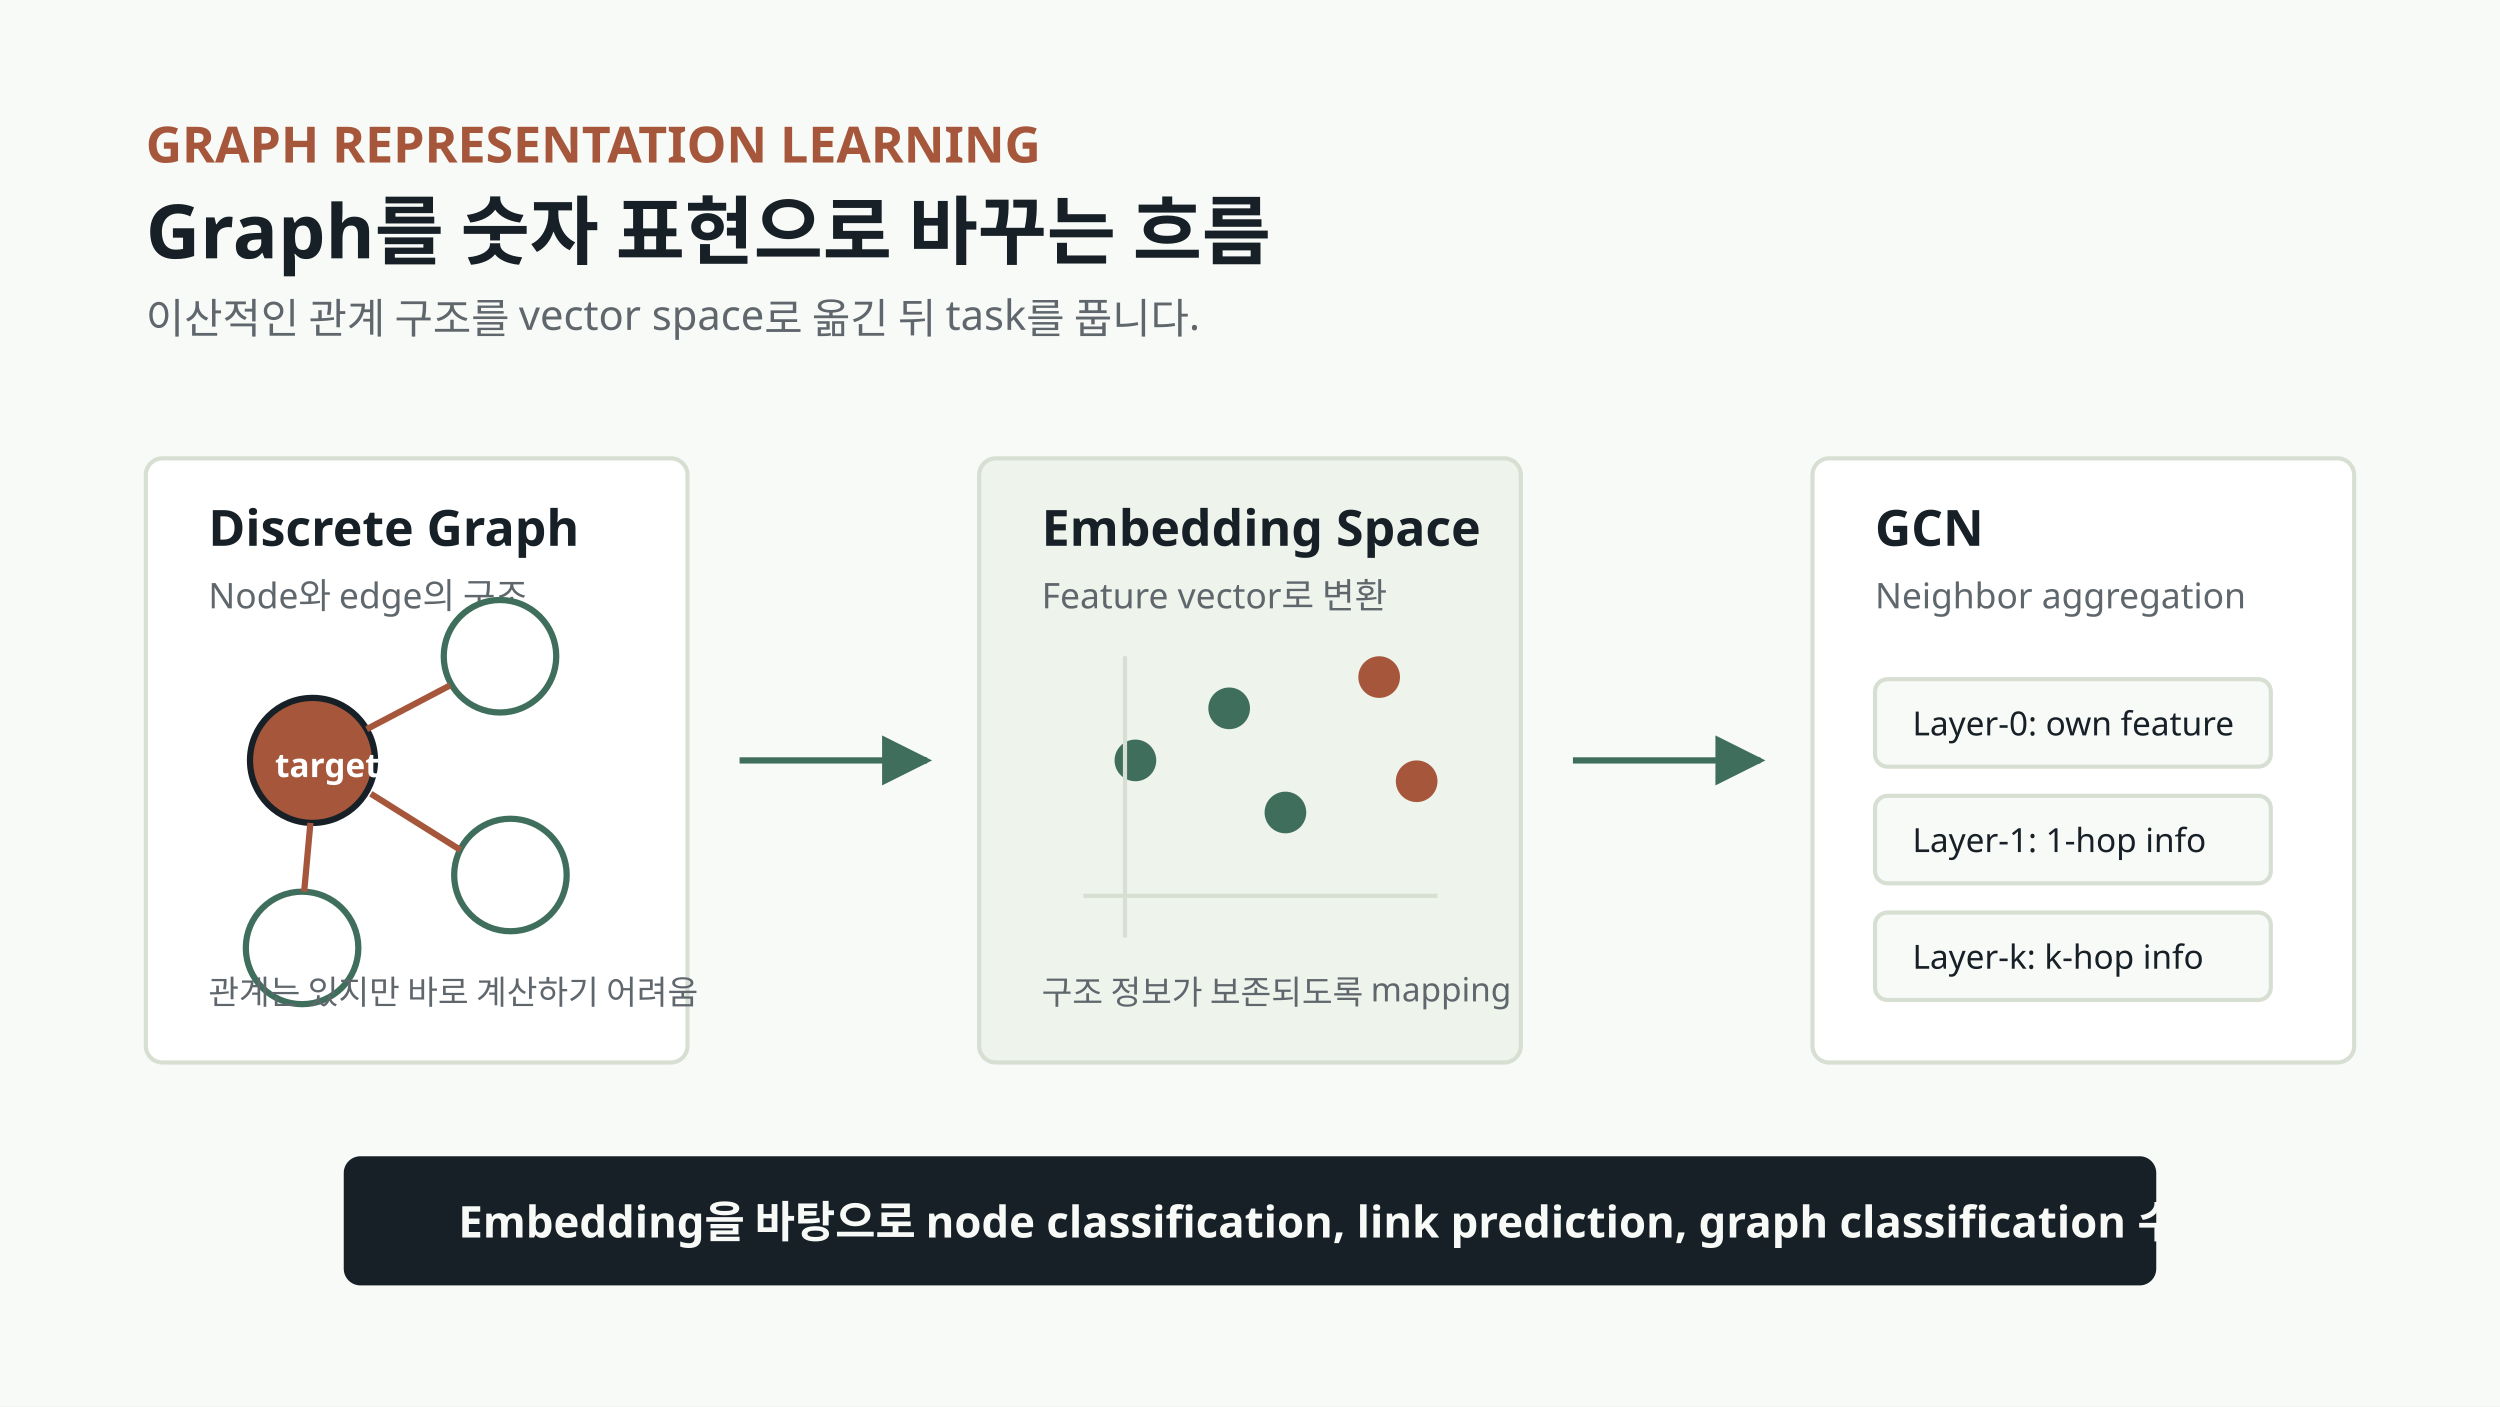
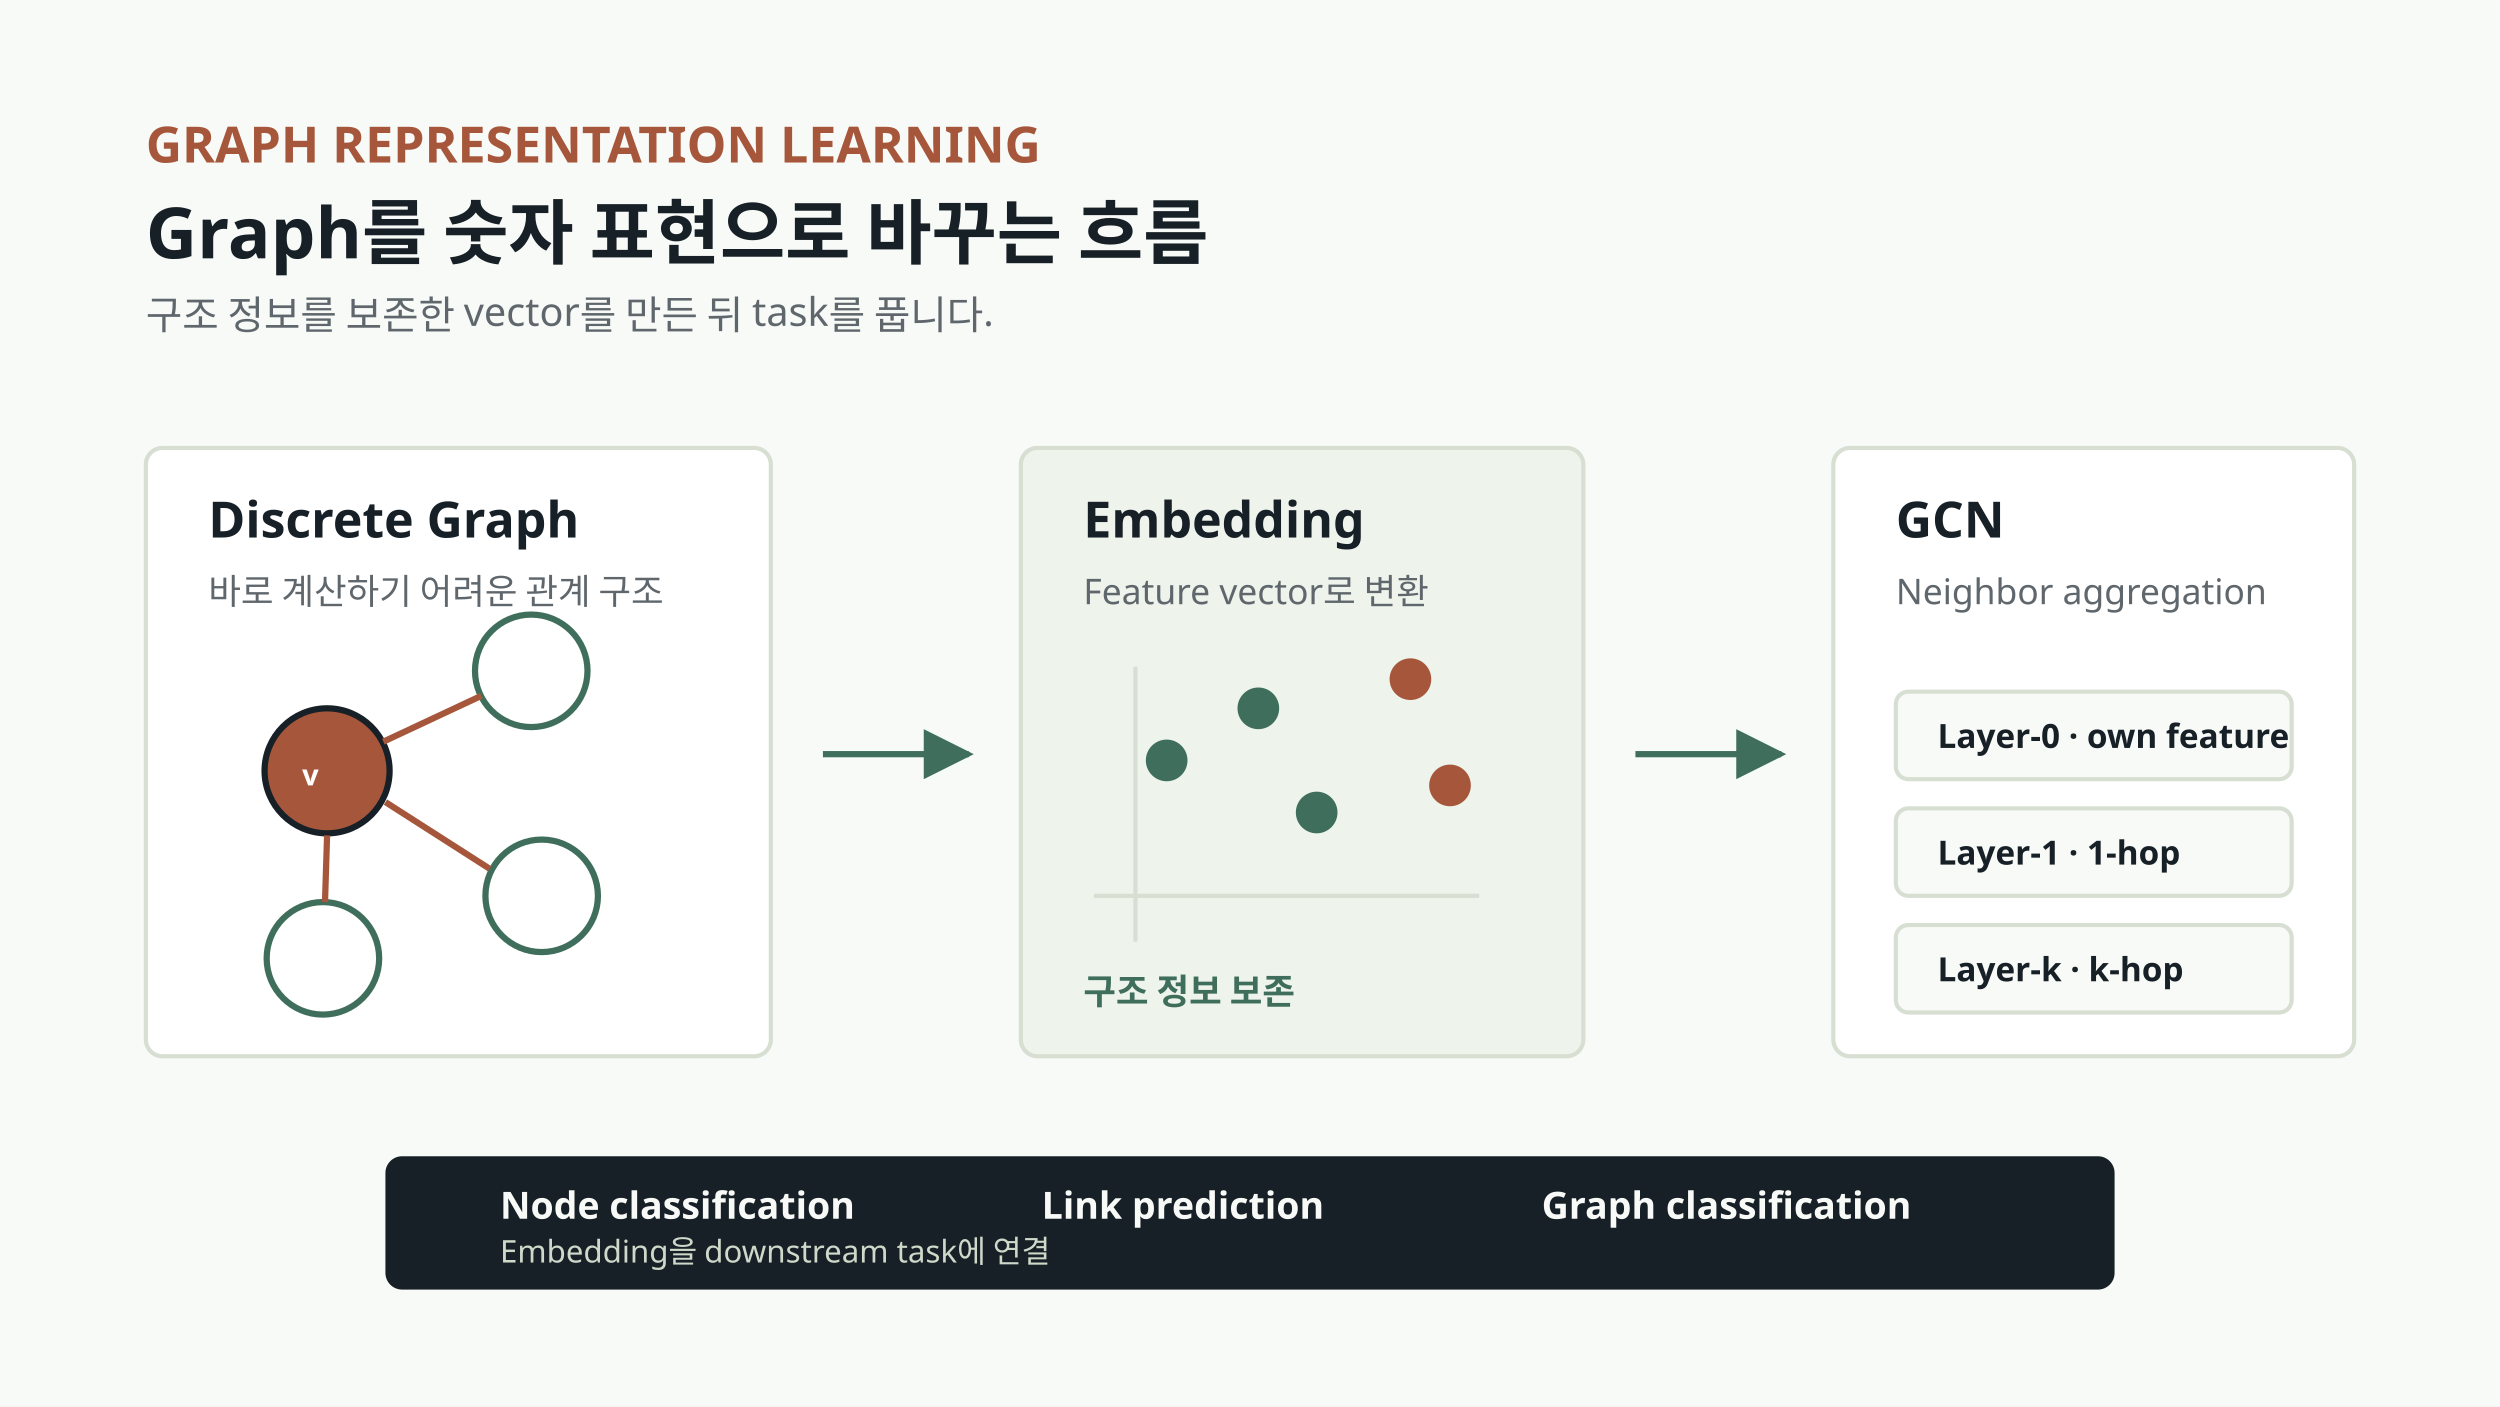
<svg xmlns="http://www.w3.org/2000/svg" viewBox="0 0 1200 675" role="img" aria-labelledby="title desc">
  <defs>
    <marker id="arrow" viewBox="0 0 10 10" refX="9" refY="5" markerWidth="8" markerHeight="8" orient="auto-start-reverse">
      <path d="M 0 0 L 10 5 L 0 10 z" fill="#3f6f5c" />
    </marker>
    <style>
      .bg { fill: #f8faf7; }
      .card { fill: #ffffff; stroke: #d7ded2; stroke-width: 2; }
      .soft { fill: #eef3ec; stroke: #d7ded2; stroke-width: 2; }
+       .chip { fill: #f8faf7; stroke: #d7ded2; stroke-width: 2; }
      .ink { fill: #172026; font-family: Pretendard, Apple SD Gothic Neo, sans-serif; }
      .muted { fill: #5f676d; font-family: Pretendard, Apple SD Gothic Neo, sans-serif; }
      .rust { fill: #a6573b; font-family: Pretendard, Apple SD Gothic Neo, sans-serif; }
      .moss { fill: #3f6f5c; font-family: Pretendard, Apple SD Gothic Neo, sans-serif; }
      .line { stroke: #3f6f5c; stroke-width: 3; fill: none; marker-end: url(#arrow); }
      .edge { stroke: #a6573b; stroke-width: 3; fill: none; }
      .node { fill: #ffffff; stroke: #3f6f5c; stroke-width: 3; }
      .target { fill: #a6573b; stroke: #172026; stroke-width: 3; }
    </style>
  </defs>
  <rect class="bg" width="1200" height="675" />
  <text x="70" y="78" class="rust" font-size="24" font-weight="700">GRAPH REPRESENTATION LEARNING</text>
-   <text x="70" y="124" class="ink" font-size="36" font-weight="800">Graph를 숫자 표현으로 바꾸는 흐름</text>
-   <text x="70" y="160" class="muted" font-size="20">이산적인 관계 구조를 vector space로 옮긴 뒤 task를 풉니다.</text>
-   <rect x="70" y="220" width="260" height="290" rx="8" class="card" />
-   <text x="100" y="262" class="ink" font-size="24" font-weight="800">Discrete Graph</text>
-   <text x="100" y="292" class="muted" font-size="17">Node와 edge의 구조</text>
-   <circle cx="150" cy="365" r="30" class="target" />
-   <circle cx="240" cy="315" r="27" class="node" />
-   <circle cx="245" cy="420" r="27" class="node" />
-   <circle cx="145" cy="455" r="27" class="node" />
-   <path d="M176 350 L216 329" class="edge" />
-   <path d="M178 381 L221 408" class="edge" />
-   <path d="M149 395 L146 428" class="edge" />
-   <text x="132" y="373" fill="#ffffff" font-family="Pretendard, Apple SD Gothic Neo, sans-serif" font-size="16" font-weight="800">target</text>
-   <text x="100" y="482" class="muted" font-size="16">관계는 있지만 바로 계산하기 어려움</text>
-   <path d="M355 365 L445 365" class="line" />
-   <rect x="470" y="220" width="260" height="290" rx="8" class="soft" />
-   <text x="500" y="262" class="ink" font-size="24" font-weight="800">Embedding Space</text>
-   <text x="500" y="292" class="muted" font-size="17">Feature vector로 변환</text>
-   <circle cx="545" cy="365" r="10" fill="#3f6f5c" />
-   <circle cx="590" cy="340" r="10" fill="#3f6f5c" />
-   <circle cx="617" cy="390" r="10" fill="#3f6f5c" />
-   <circle cx="662" cy="325" r="10" fill="#a6573b" />
-   <circle cx="680" cy="375" r="10" fill="#a6573b" />
-   <path d="M520 430 H690" stroke="#d7ded2" stroke-width="2" />
-   <path d="M540 450 V315" stroke="#d7ded2" stroke-width="2" />
-   <text x="500" y="482" class="muted" font-size="16">구조 정보가 보존되도록 mapping</text>
-   <path d="M755 365 L845 365" class="line" />
-   <rect x="870" y="220" width="260" height="290" rx="8" class="card" />
-   <text x="900" y="262" class="ink" font-size="24" font-weight="800">GCN</text>
-   <text x="900" y="292" class="muted" font-size="17">Neighbor aggregation</text>
-   <rect x="900" y="326" width="190" height="42" rx="6" fill="#f8faf7" stroke="#d7ded2" stroke-width="2" />
-   <text x="918" y="353" class="ink" font-size="16">Layer-0: own feature</text>
-   <rect x="900" y="382" width="190" height="42" rx="6" fill="#f8faf7" stroke="#d7ded2" stroke-width="2" />
-   <text x="918" y="409" class="ink" font-size="16">Layer-1: 1-hop info</text>
-   <rect x="900" y="438" width="190" height="42" rx="6" fill="#f8faf7" stroke="#d7ded2" stroke-width="2" />
-   <text x="918" y="465" class="ink" font-size="16">Layer-k: k-hop info</text>
-   <rect x="165" y="555" width="870" height="62" rx="8" fill="#172026" />
-   <text x="220" y="594" fill="#f8faf7" font-family="Pretendard, Apple SD Gothic Neo, sans-serif" font-size="21" font-weight="800">Embedding을 바탕으로 node classification, link prediction, graph classification 수행</text>
+   <text x="70" y="124" class="ink" font-size="34" font-weight="800">Graph를 숫자 표현으로 바꾸는 흐름</text>
+   <text x="70" y="158" class="muted" font-size="19">구조 정보를 보존한 vector를 만든 뒤 task를 풉니다.</text>
+   <rect x="70" y="215" width="300" height="292" rx="8" class="card" />
+   <text x="100" y="258" class="ink" font-size="24" font-weight="800">Discrete Graph</text>
+   <text x="100" y="290" class="muted" font-size="17">바로 계산하기 어려운 관계 구조</text>
+   <circle cx="157" cy="370" r="30" class="target" />
+   <circle cx="255" cy="322" r="27" class="node" />
+   <circle cx="260" cy="430" r="27" class="node" />
+   <circle cx="155" cy="460" r="27" class="node" />
+   <path d="M184 356 L231 334" class="edge" />
+   <path d="M185 385 L235 417" class="edge" />
+   <path d="M157 401 L156 433" class="edge" />
+   <text x="145" y="377" fill="#ffffff" font-family="Pretendard, Apple SD Gothic Neo, sans-serif" font-size="14" font-weight="800">v</text>
+   <path d="M395 362 L465 362" class="line" />
+   <rect x="490" y="215" width="270" height="292" rx="8" class="soft" />
+   <text x="520" y="258" class="ink" font-size="24" font-weight="800">Embedding</text>
+   <text x="520" y="290" class="muted" font-size="17">Feature vector로 변환</text>
+   <path d="M525 430 H710" stroke="#d7ded2" stroke-width="2" />
+   <path d="M545 452 V320" stroke="#d7ded2" stroke-width="2" />
+   <circle cx="560" cy="365" r="10" fill="#3f6f5c" />
+   <circle cx="604" cy="340" r="10" fill="#3f6f5c" />
+   <circle cx="632" cy="390" r="10" fill="#3f6f5c" />
+   <circle cx="677" cy="326" r="10" fill="#a6573b" />
+   <circle cx="696" cy="377" r="10" fill="#a6573b" />
+   <text x="520" y="482" class="moss" font-size="17" font-weight="800">구조 정보 보존</text>
+   <path d="M785 362 L855 362" class="line" />
+   <rect x="880" y="215" width="250" height="292" rx="8" class="card" />
+   <text x="910" y="258" class="ink" font-size="24" font-weight="800">GCN</text>
+   <text x="910" y="290" class="muted" font-size="17">Neighbor aggregation</text>
+   <rect x="910" y="332" width="190" height="42" rx="6" class="chip" />
+   <text x="930" y="359" class="ink" font-size="16" font-weight="700">Layer-0 · own feature</text>
+   <rect x="910" y="388" width="190" height="42" rx="6" class="chip" />
+   <text x="930" y="415" class="ink" font-size="16" font-weight="700">Layer-1 · 1-hop</text>
+   <rect x="910" y="444" width="190" height="42" rx="6" class="chip" />
+   <text x="930" y="471" class="ink" font-size="16" font-weight="700">Layer-k · k-hop</text>
+   <rect x="185" y="555" width="830" height="64" rx="8" fill="#172026" />
+   <text x="240" y="585" fill="#f8faf7" font-family="Pretendard, Apple SD Gothic Neo, sans-serif" font-size="18" font-weight="800">Node classification</text>
+   <text x="500" y="585" fill="#f8faf7" font-family="Pretendard, Apple SD Gothic Neo, sans-serif" font-size="18" font-weight="800">Link prediction</text>
+   <text x="740" y="585" fill="#f8faf7" font-family="Pretendard, Apple SD Gothic Neo, sans-serif" font-size="18" font-weight="800">Graph classification</text>
+   <text x="240" y="606" fill="#cfd9ca" font-family="Pretendard, Apple SD Gothic Neo, sans-serif" font-size="15">Embedding을 downstream task에 연결</text>
</svg>
